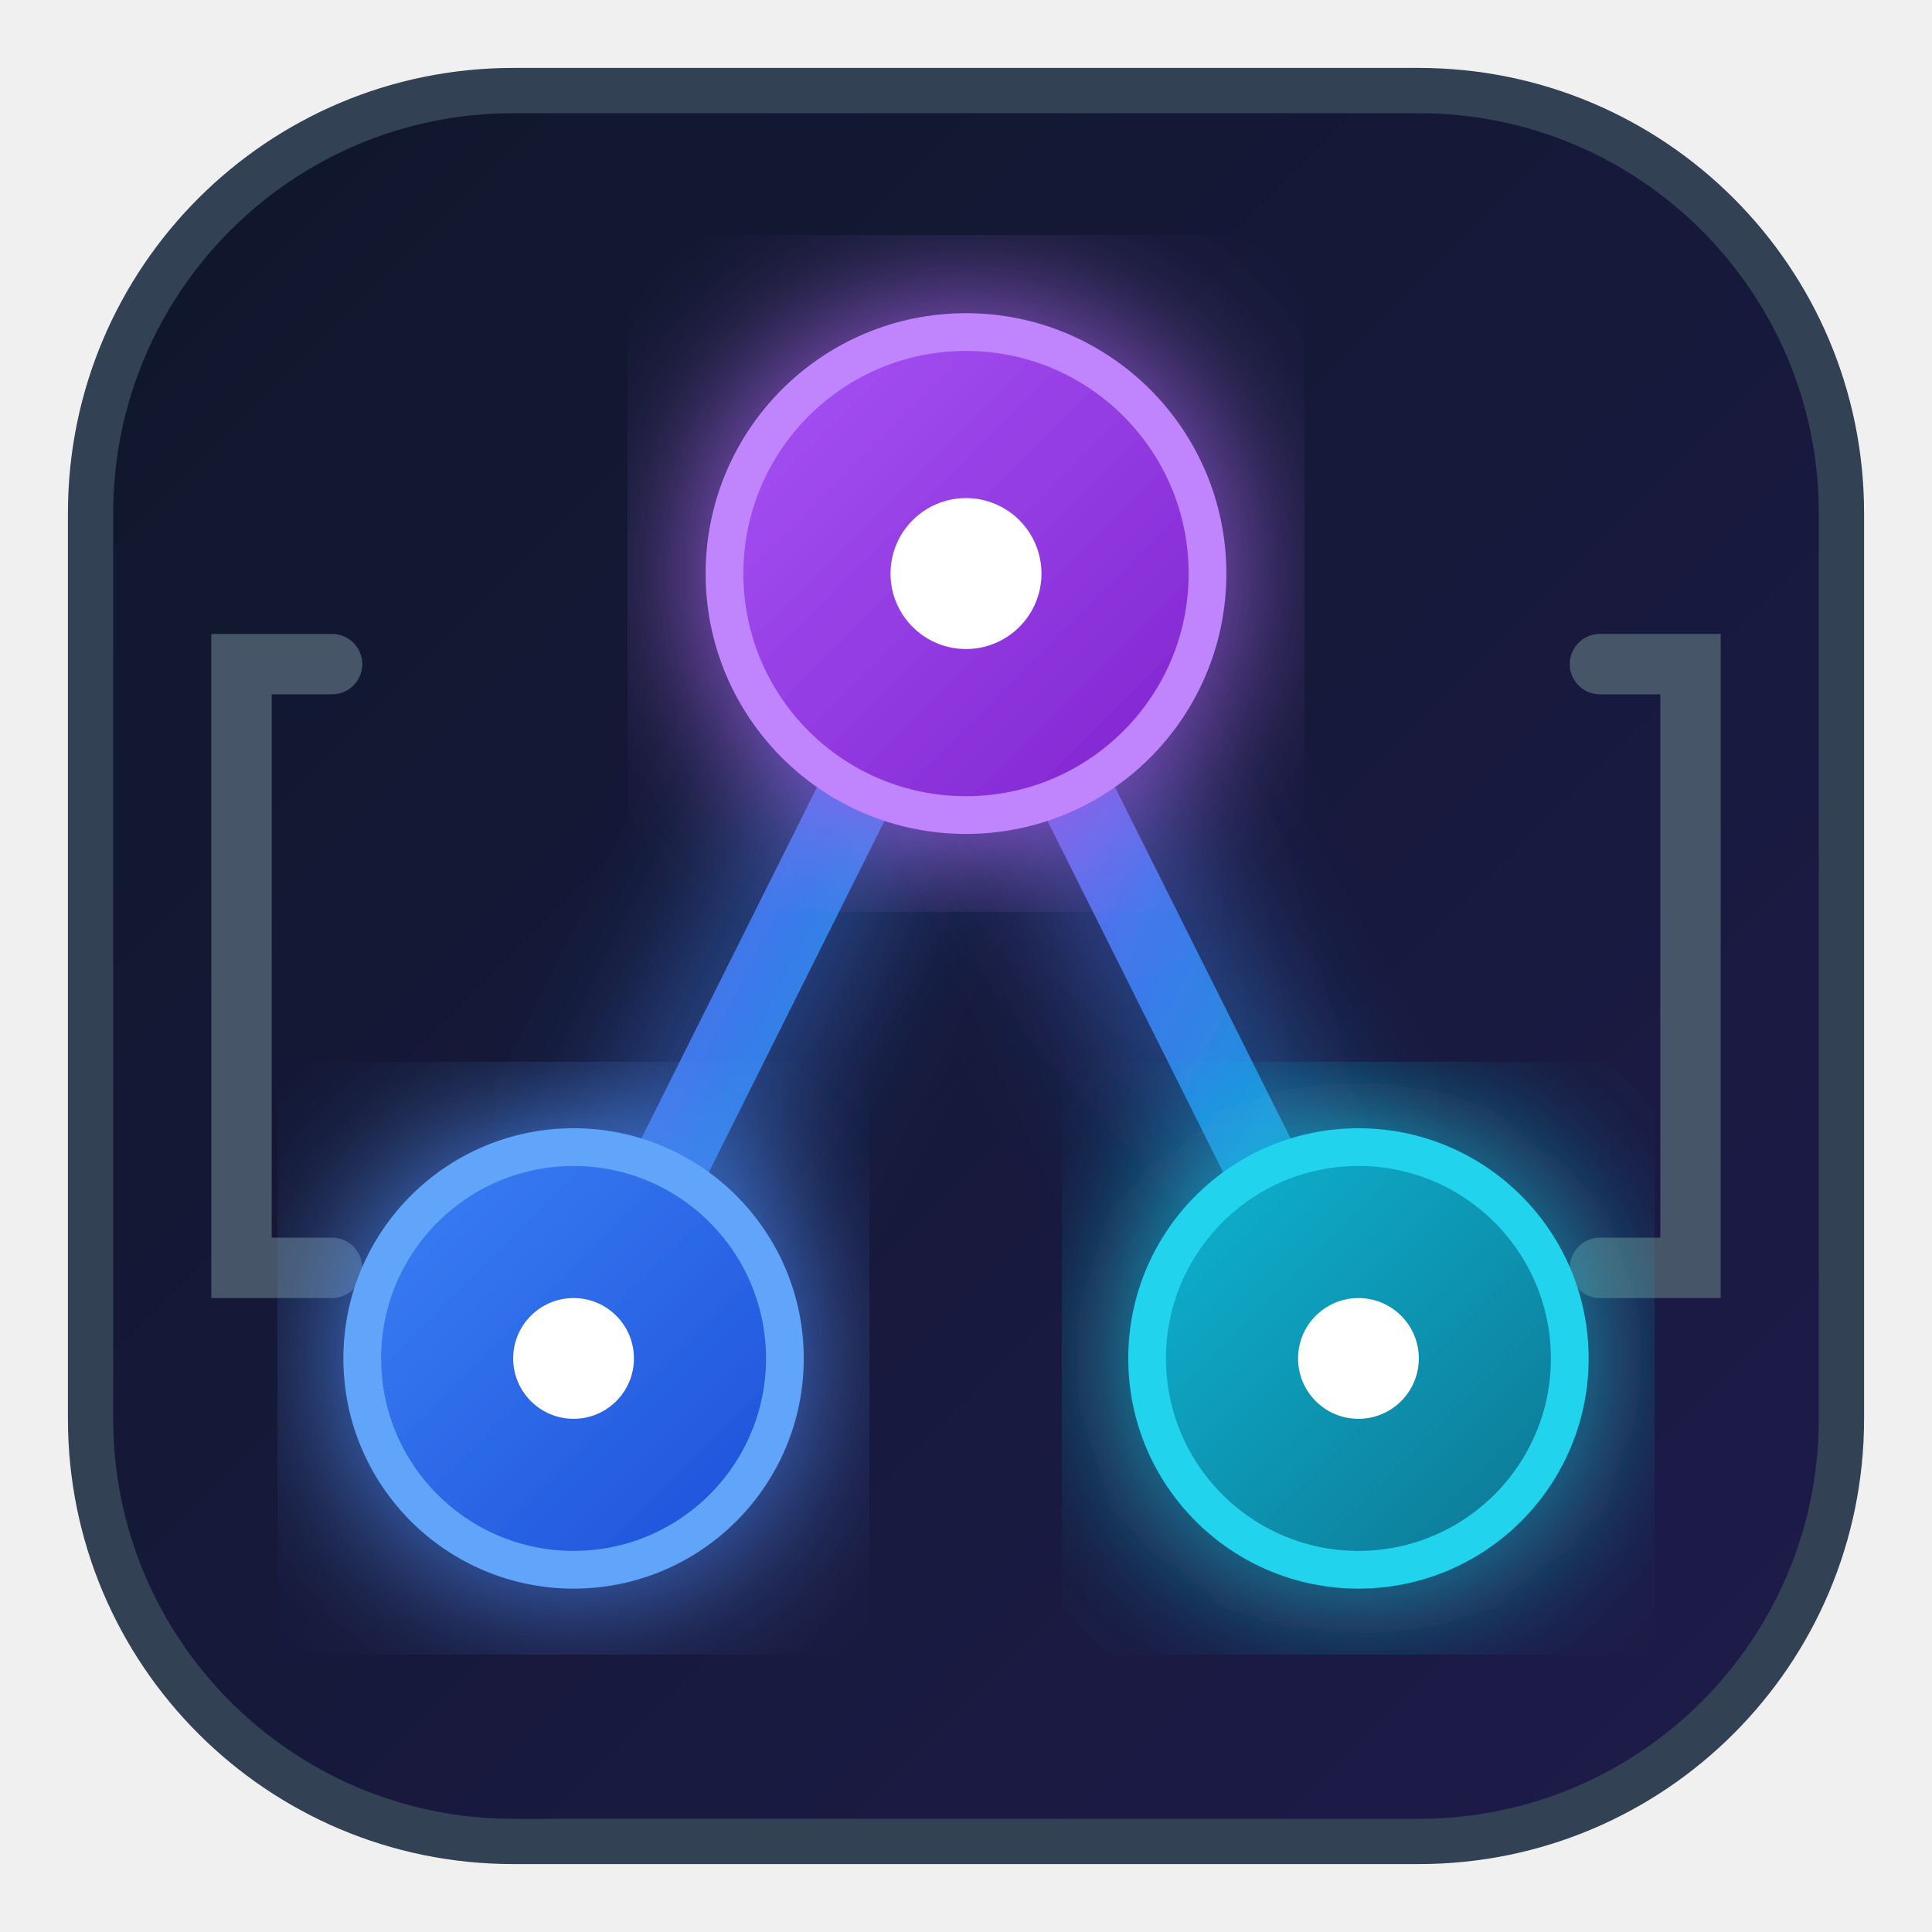
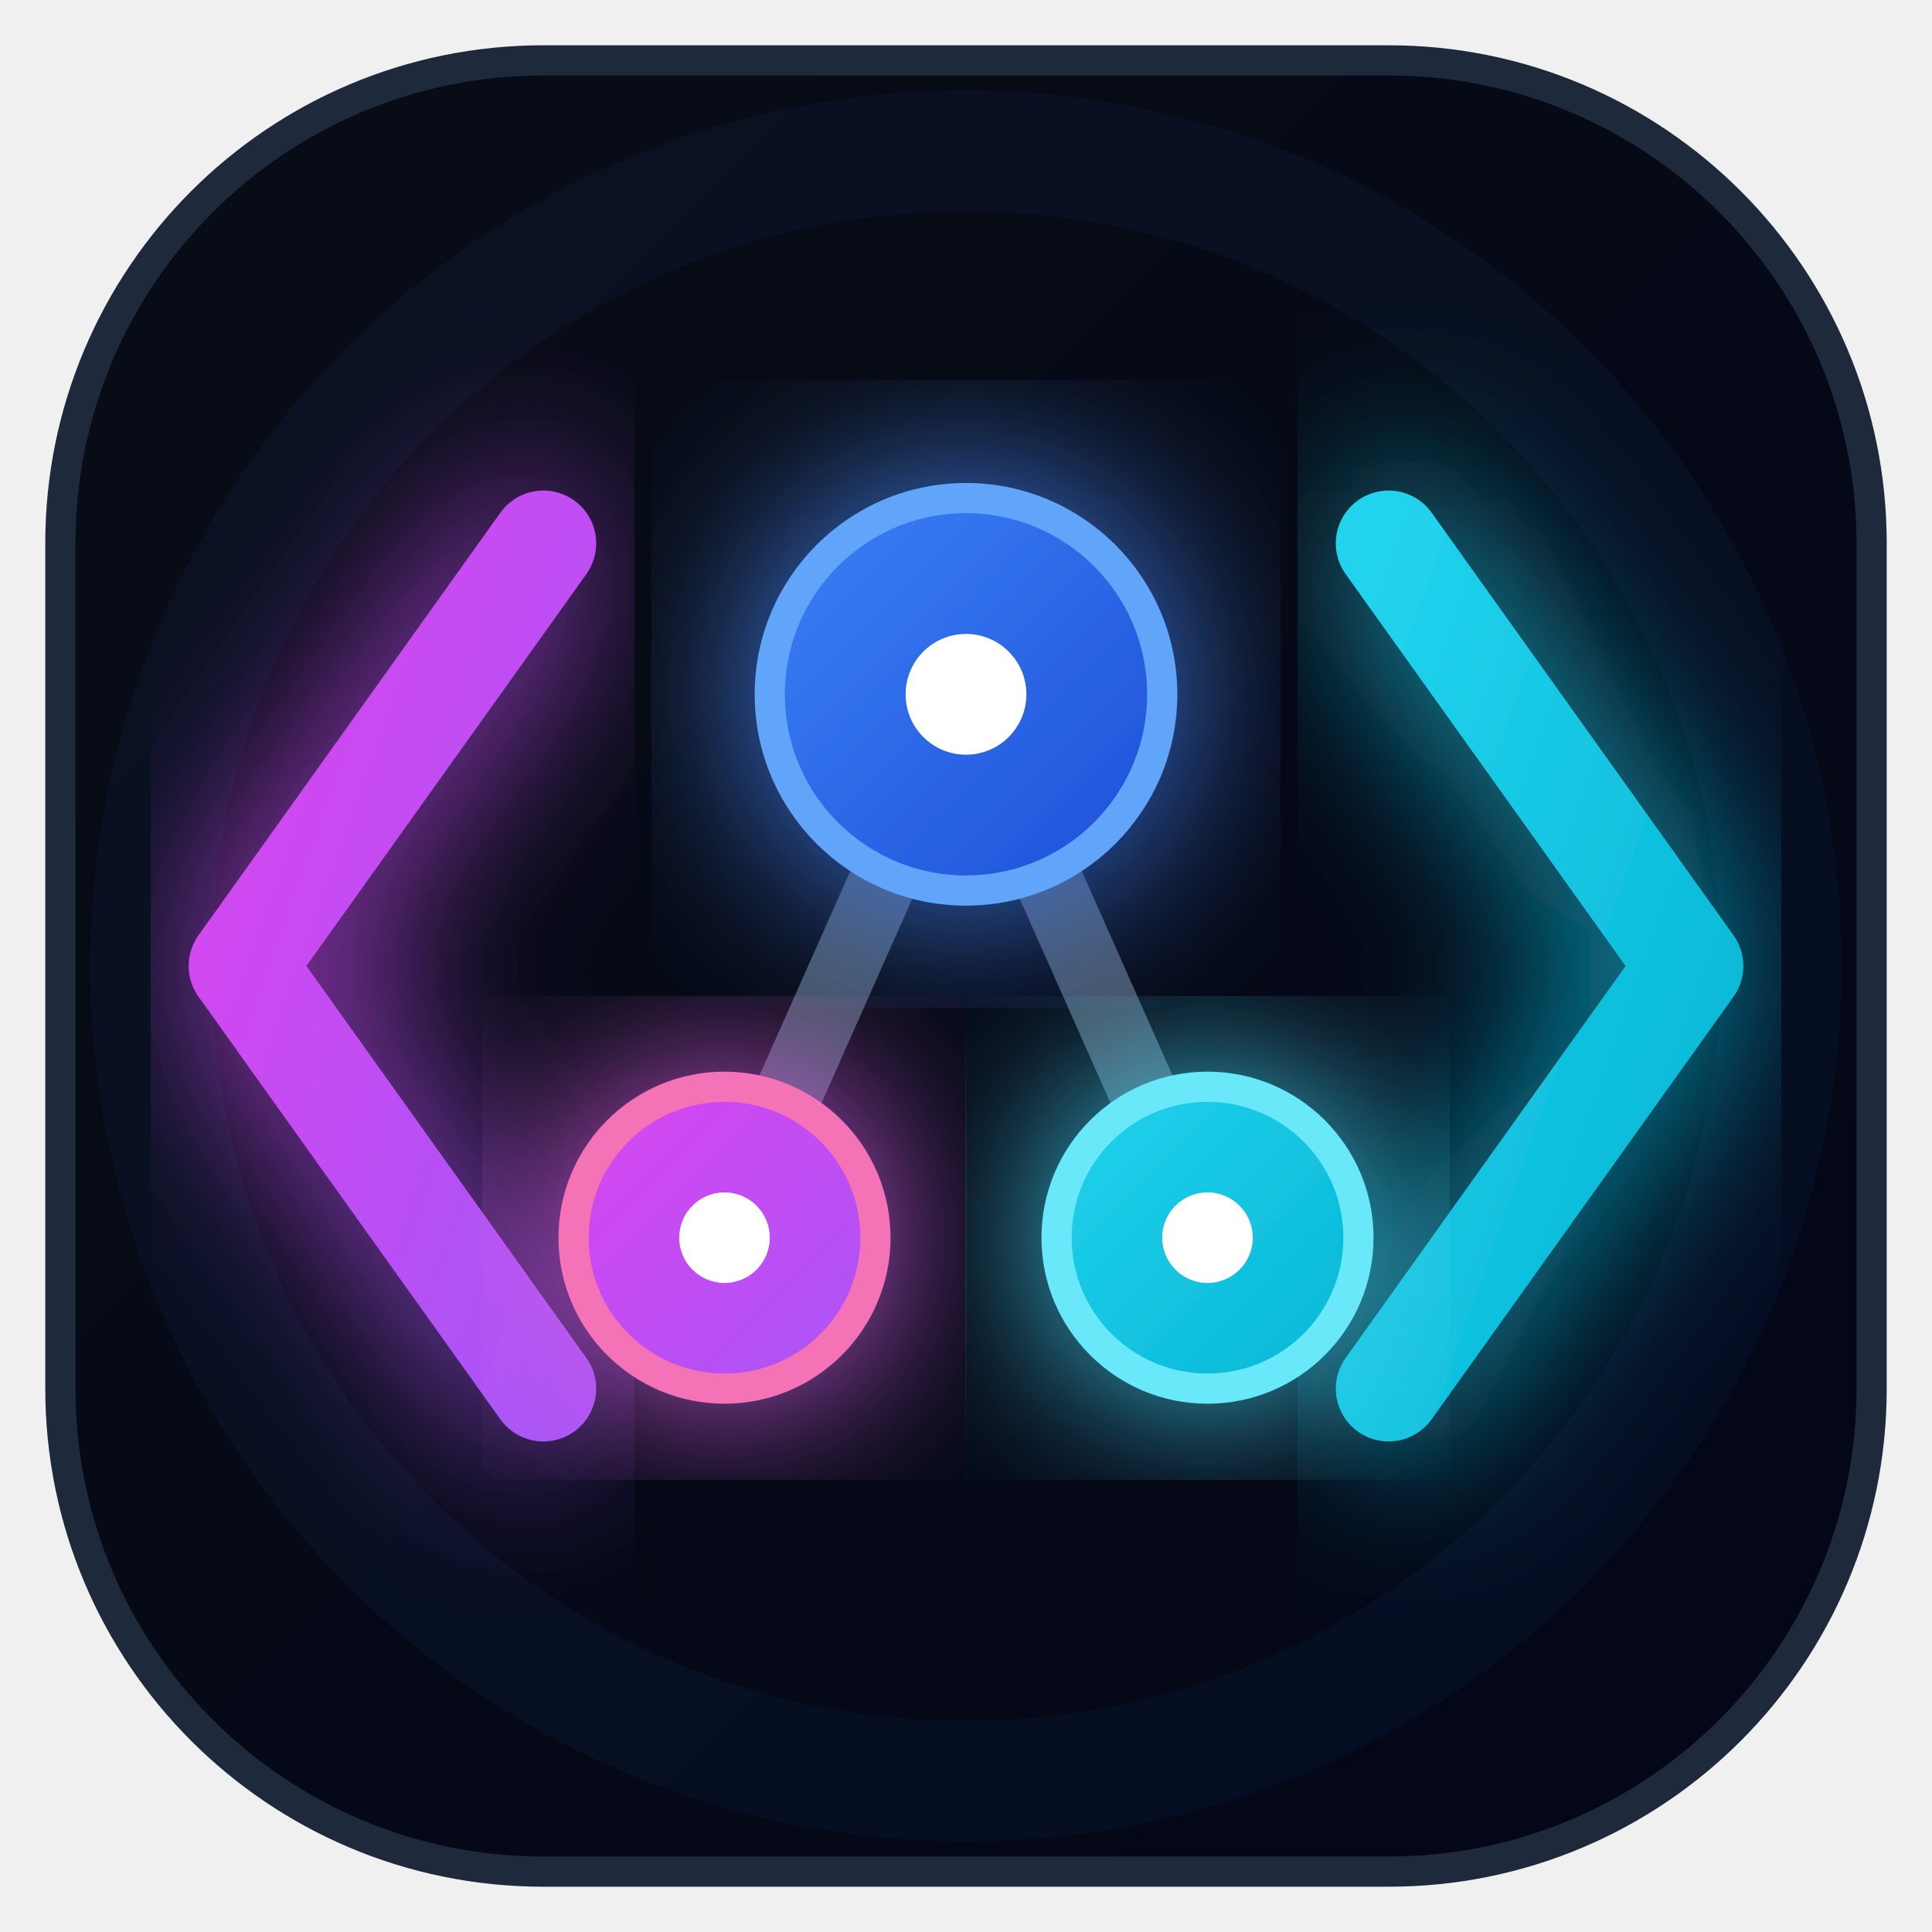
<svg xmlns="http://www.w3.org/2000/svg" viewBox="0 0 128 128" width="128" height="128">
  <defs>
    <linearGradient id="bgGrad" x1="0%" y1="0%" x2="100%" y2="100%">
-       <stop offset="0%" stop-color="#0f172a" />
-       <stop offset="100%" stop-color="#1e1b4b" />
+       <stop offset="0%" stop-color="#090d16" />
+       <stop offset="100%" stop-color="#020617" />
    </linearGradient>
-     <linearGradient id="nodeBlue" x1="0%" y1="0%" x2="100%" y2="100%">
+     <linearGradient id="purpleGrad" x1="0%" y1="0%" x2="100%" y2="100%">
+       <stop offset="0%" stop-color="#d946ef" />
+       <stop offset="100%" stop-color="#a855f7" />
+     </linearGradient>
+     <linearGradient id="cyanGrad" x1="0%" y1="0%" x2="100%" y2="100%">
+       <stop offset="0%" stop-color="#22d3ee" />
+       <stop offset="100%" stop-color="#06b6d4" />
+     </linearGradient>
+     <linearGradient id="blueGrad" x1="0%" y1="0%" x2="100%" y2="100%">
      <stop offset="0%" stop-color="#3b82f6" />
      <stop offset="100%" stop-color="#1d4ed8" />
    </linearGradient>
-     <linearGradient id="nodePurple" x1="0%" y1="0%" x2="100%" y2="100%">
-       <stop offset="0%" stop-color="#a855f7" />
-       <stop offset="100%" stop-color="#7e22ce" />
-     </linearGradient>
-     <linearGradient id="nodeCyan" x1="0%" y1="0%" x2="100%" y2="100%">
-       <stop offset="0%" stop-color="#06b6d4" />
-       <stop offset="100%" stop-color="#0e7490" />
-     </linearGradient>
-     <linearGradient id="lineGrad" x1="0%" y1="0%" x2="100%" y2="100%">
-       <stop offset="0%" stop-color="#a855f7" stop-opacity="0.9" />
-       <stop offset="50%" stop-color="#3b82f6" stop-opacity="0.9" />
-       <stop offset="100%" stop-color="#06b6d4" stop-opacity="0.9" />
-     </linearGradient>
-     <filter id="glow" x="-20%" y="-20%" width="140%" height="140%">
-       <feGaussianBlur stdDeviation="5" result="blur" />
-       <feComposite in="SourceGraphic" in2="blur" operator="over" />
+     <filter id="glow" x="-30%" y="-30%" width="160%" height="160%">
+       <feGaussianBlur stdDeviation="6" result="blur" />
+       <feMerge>
+         <feMergeNode in="blur" />
+         <feMergeNode in="SourceGraphic" />
+       </feMerge>
    </filter>
  </defs>
-   <rect x="6" y="6" width="116" height="116" rx="28" fill="url(#bgGrad)" stroke="#334155" stroke-width="3" />
-   <line x1="38" y1="90" x2="64" y2="38" stroke="url(#lineGrad)" stroke-width="5" stroke-linecap="round" filter="url(#glow)" />
-   <line x1="90" y1="90" x2="64" y2="38" stroke="url(#lineGrad)" stroke-width="5" stroke-linecap="round" filter="url(#glow)" />
-   <line x1="38" y1="90" x2="90" y2="90" stroke="url(#lineGrad)" stroke-width="4" stroke-dasharray="8,6" stroke-linecap="round" />
-   <path d="M 22,44 L 16,44 L 16,84 L 22,84" fill="none" stroke="#475569" stroke-width="4" stroke-linecap="round" />
-   <path d="M 106,44 L 112,44 L 112,84 L 106,84" fill="none" stroke="#475569" stroke-width="4" stroke-linecap="round" />
-   <circle cx="64" cy="38" r="16" fill="url(#nodePurple)" stroke="#c084fc" stroke-width="2.5" filter="url(#glow)" />
-   <circle cx="38" cy="90" r="14" fill="url(#nodeBlue)" stroke="#60a5fa" stroke-width="2.5" filter="url(#glow)" />
-   <circle cx="90" cy="90" r="14" fill="url(#nodeCyan)" stroke="#22d3ee" stroke-width="2.5" filter="url(#glow)" />
-   <circle cx="64" cy="38" r="5" fill="#ffffff" />
-   <circle cx="38" cy="90" r="4" fill="#ffffff" />
-   <circle cx="90" cy="90" r="4" fill="#ffffff" />
+   <rect x="4" y="4" width="120" height="120" rx="32" fill="url(#bgGrad)" stroke="#1e293b" stroke-width="2" />
+   <circle cx="64" cy="64" r="54" fill="none" stroke="#3b82f6" stroke-opacity="0.05" stroke-width="8" />
+   <path d="M 36,36 L 16,64 L 36,92" fill="none" stroke="url(#purpleGrad)" stroke-width="7" stroke-linecap="round" stroke-linejoin="round" filter="url(#glow)" />
+   <path d="M 92,36 L 112,64 L 92,92" fill="none" stroke="url(#cyanGrad)" stroke-width="7" stroke-linecap="round" stroke-linejoin="round" filter="url(#glow)" />
+   <line x1="64" y1="46" x2="48" y2="82" stroke="#475569" stroke-width="4.5" stroke-linecap="round" />
+   <line x1="64" y1="46" x2="80" y2="82" stroke="#475569" stroke-width="4.5" stroke-linecap="round" />
+   <circle cx="64" cy="46" r="13" fill="url(#blueGrad)" stroke="#60a5fa" stroke-width="2" filter="url(#glow)" />
+   <circle cx="64" cy="46" r="4" fill="#ffffff" />
+   <circle cx="48" cy="82" r="10" fill="url(#purpleGrad)" stroke="#f472b6" stroke-width="2" filter="url(#glow)" />
+   <circle cx="48" cy="82" r="3" fill="#ffffff" />
+   <circle cx="80" cy="82" r="10" fill="url(#cyanGrad)" stroke="#67e8f9" stroke-width="2" filter="url(#glow)" />
+   <circle cx="80" cy="82" r="3" fill="#ffffff" />
</svg>
